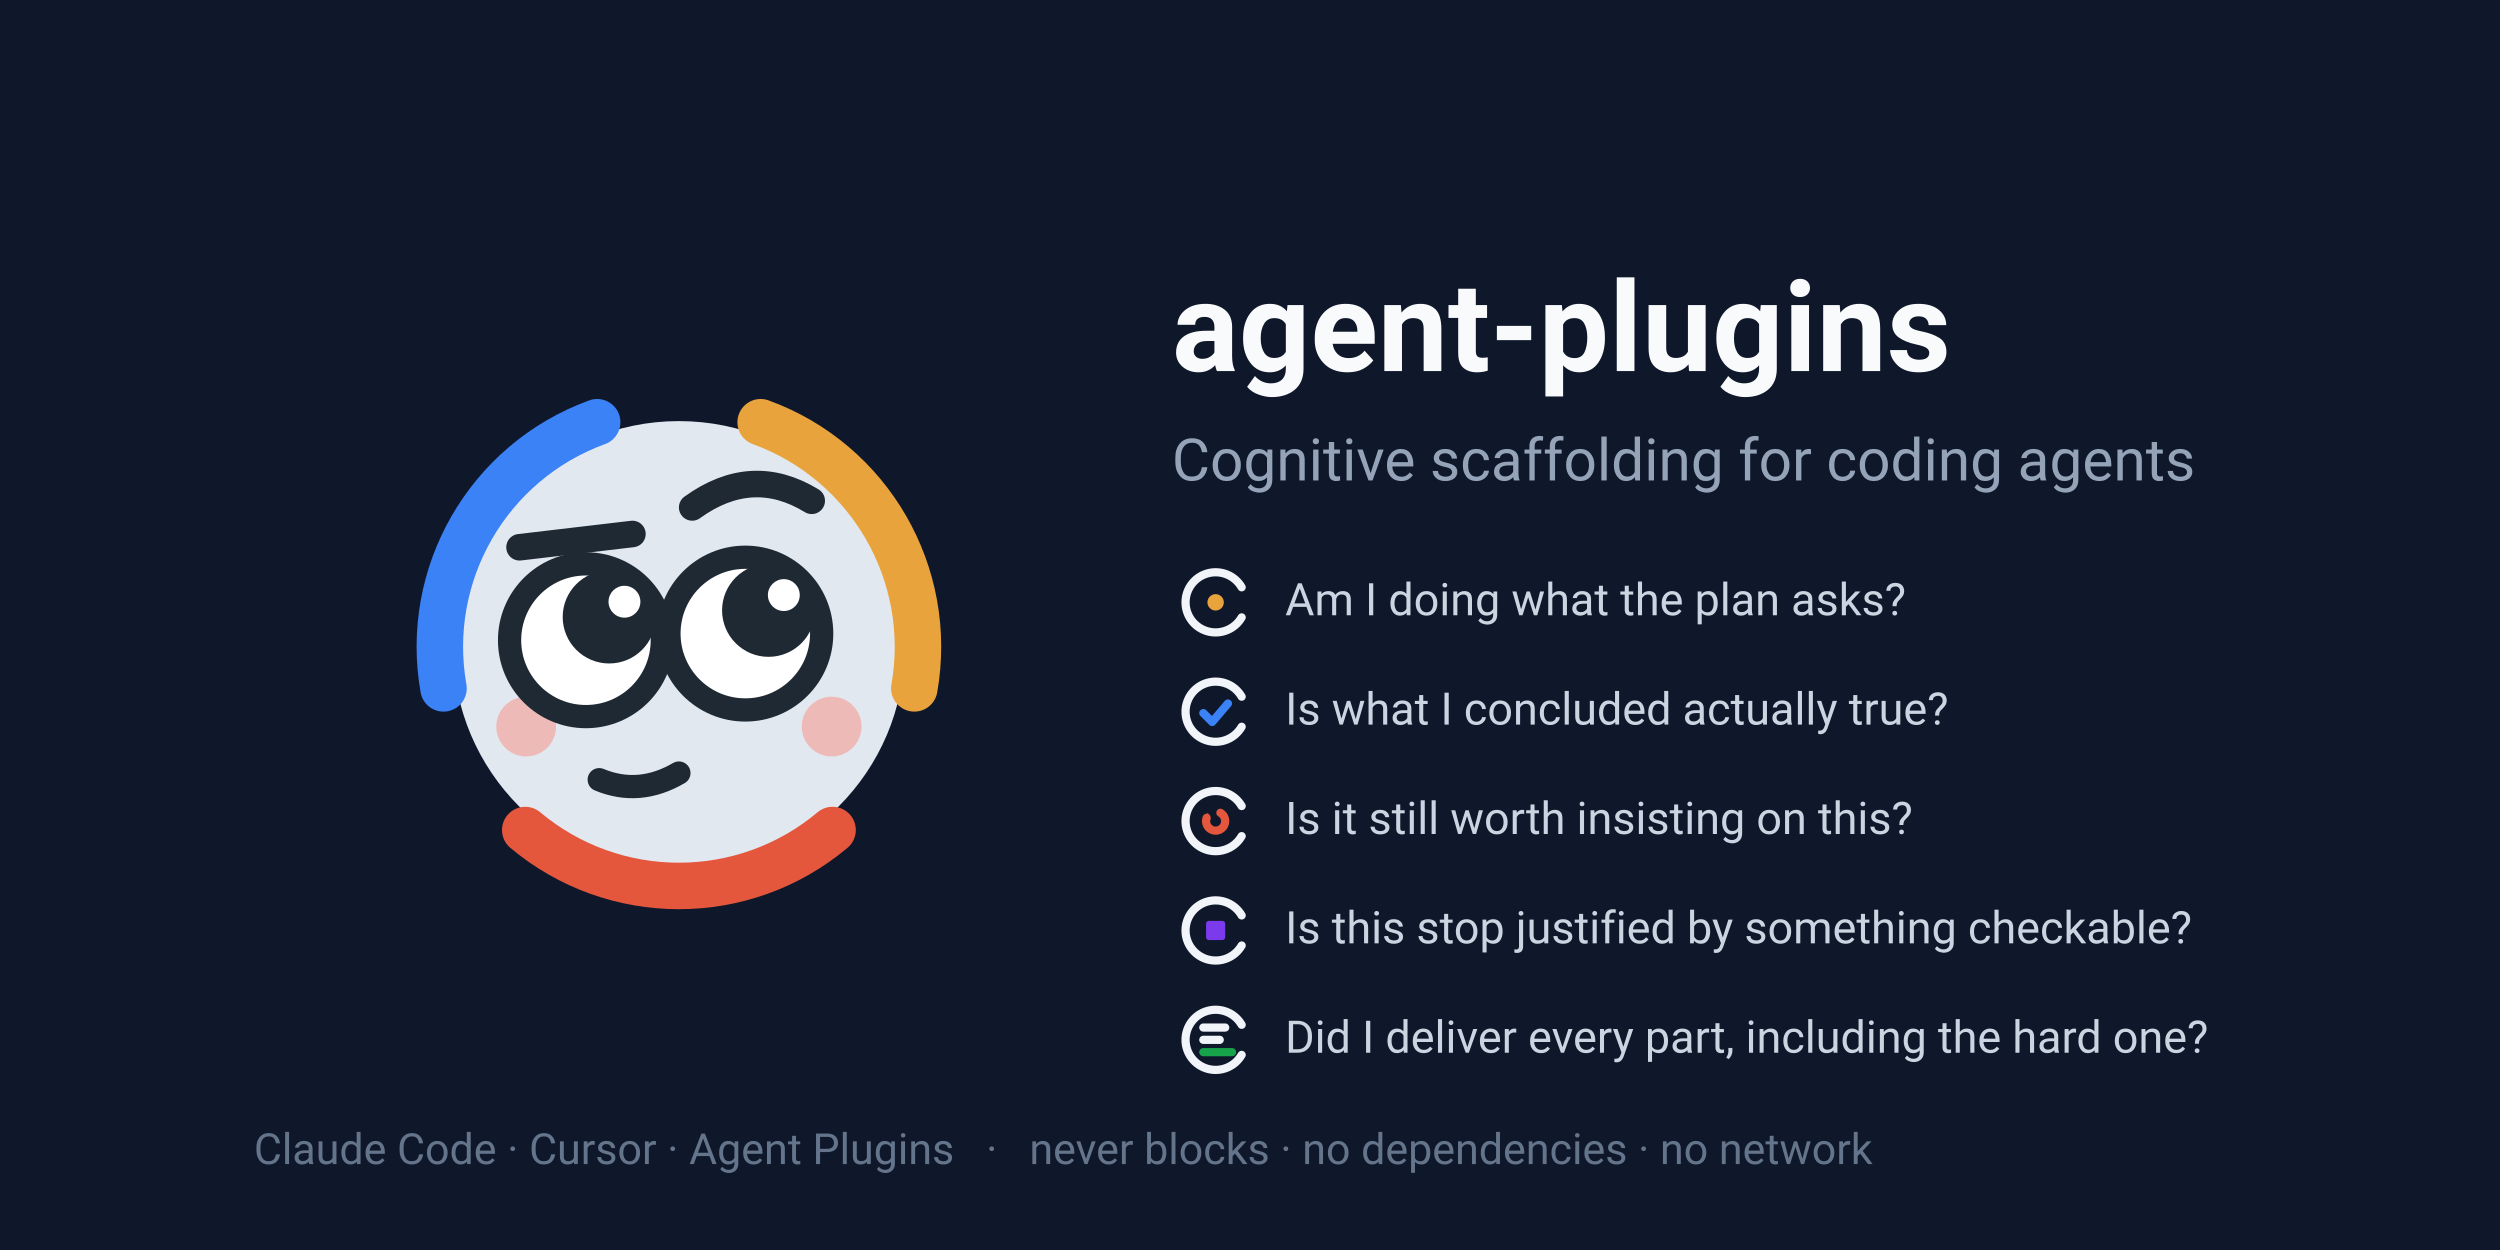
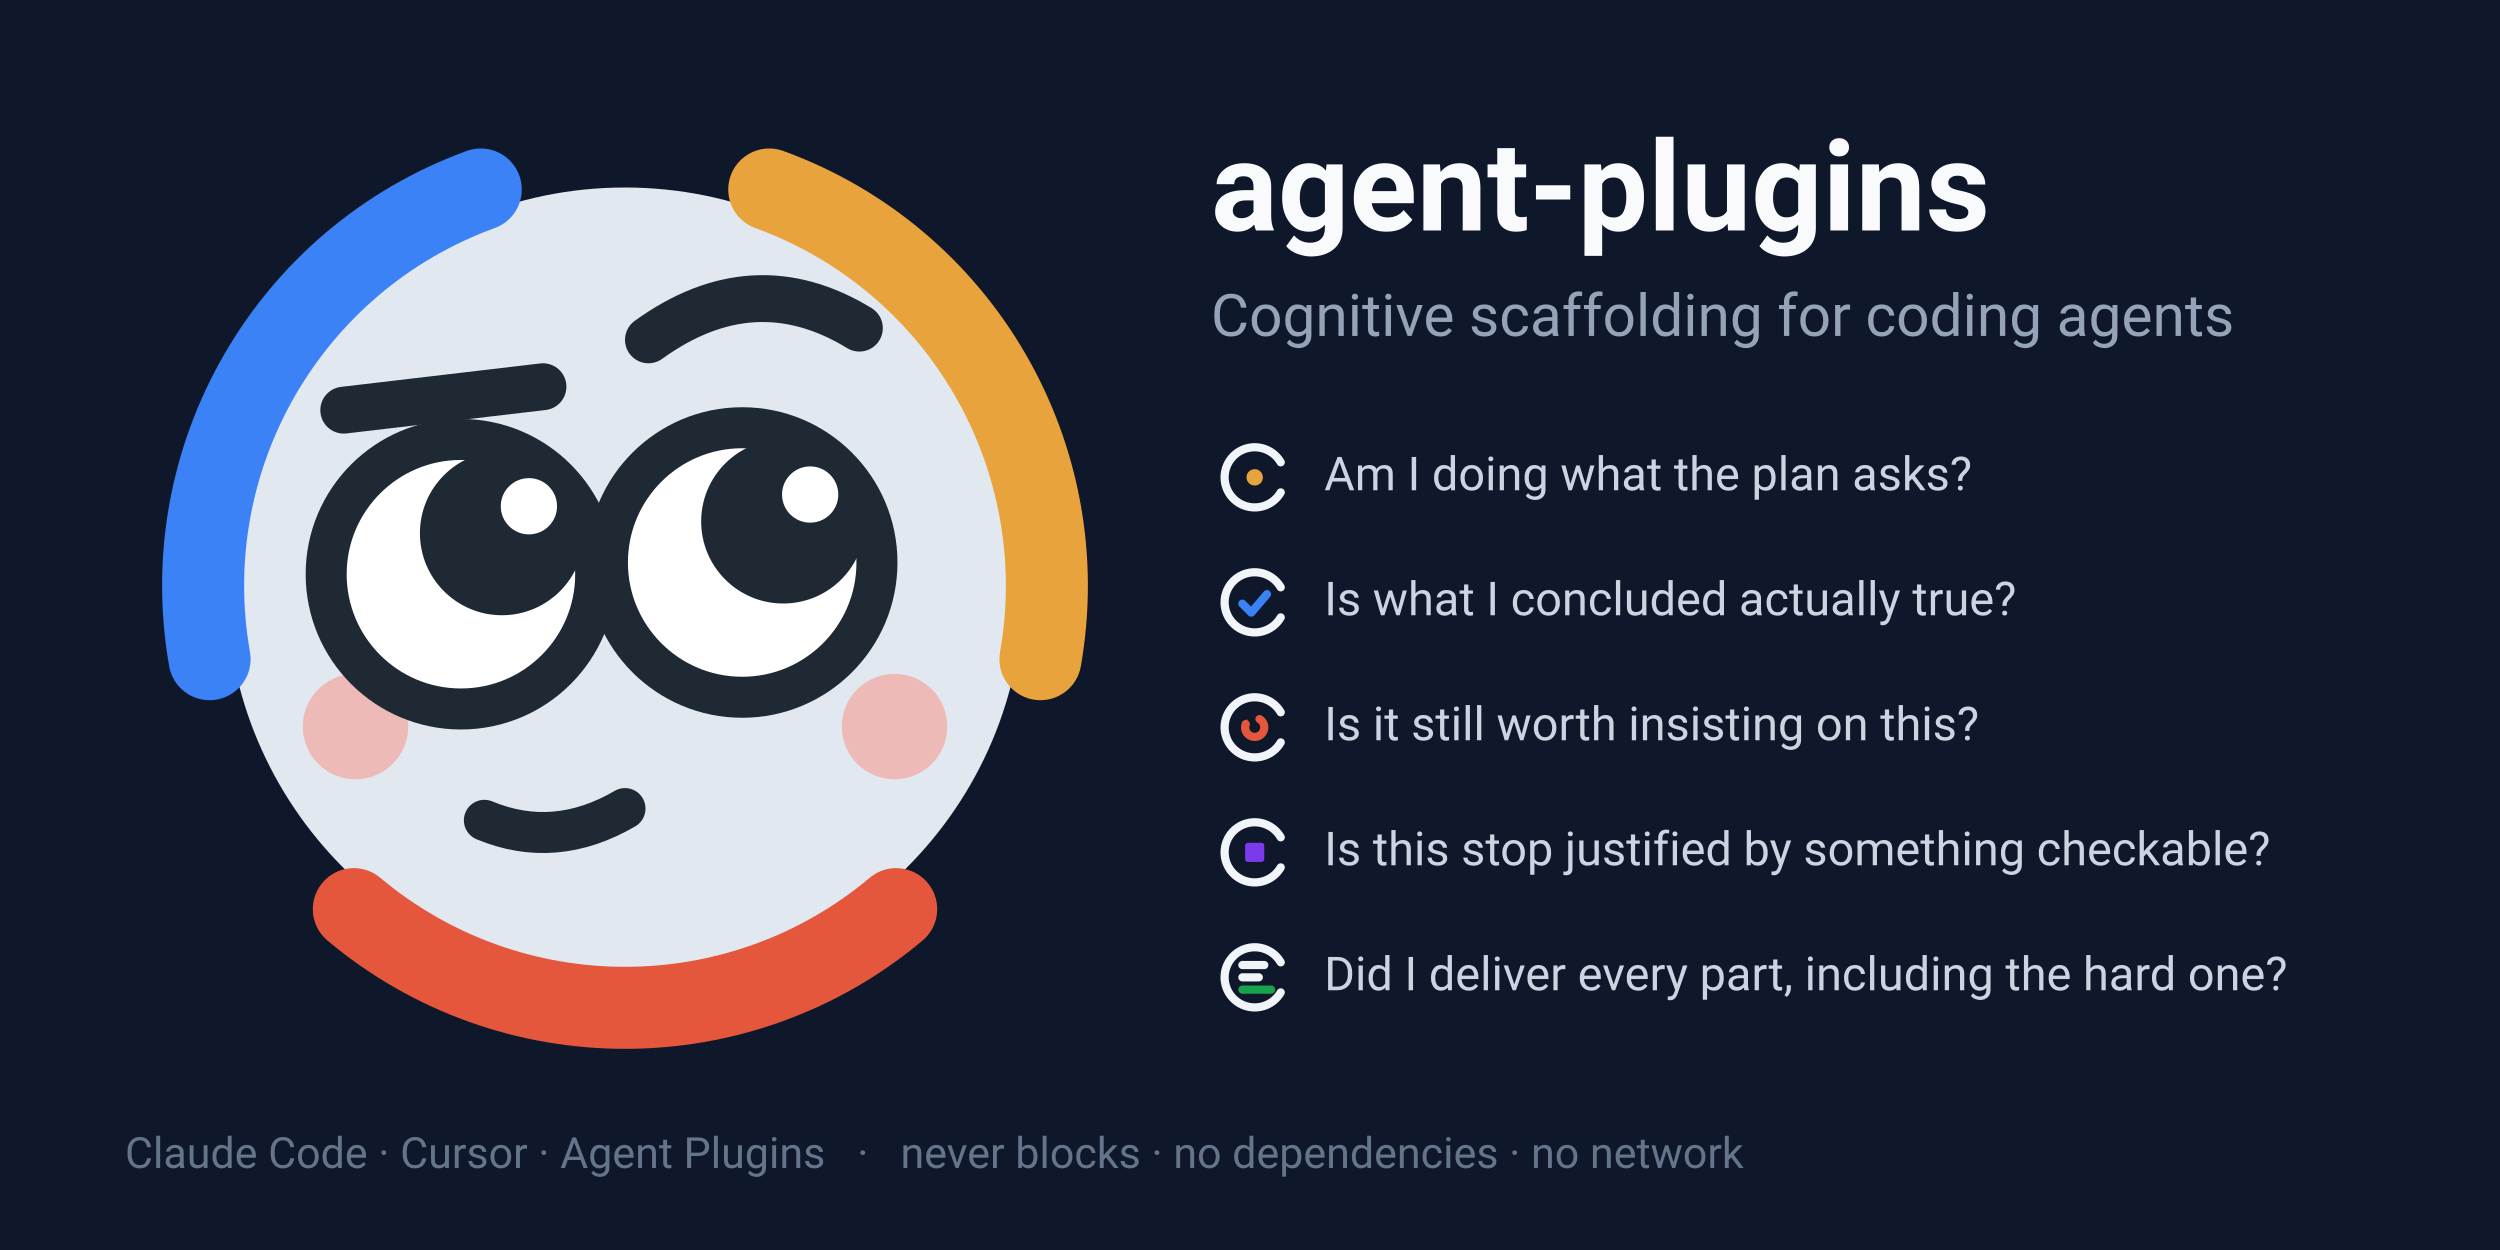
<svg xmlns="http://www.w3.org/2000/svg" viewBox="0 0 1280 640" width="1280" height="640" font-family="Segoe UI, system-ui, -apple-system, Roboto, Helvetica, Arial, sans-serif">
  <rect width="1280" height="640" fill="#0F172A" />
-   <g transform="translate(130,100) scale(3.4)" fill="none" stroke-linecap="round" stroke-linejoin="round">
+   <g transform="translate(-64,-108) scale(6)" fill="none" stroke-linecap="round" stroke-linejoin="round">
    <circle cx="64" cy="68" r="34" fill="#E2E8F0" />
    <g stroke-width="7">
      <path d="M76.31 34.17 A36 36 0 0 1 99.45 74.25" stroke="#E8A33D" />
      <path d="M87.14 95.58 A36 36 0 0 1 40.86 95.58" stroke="#E4573D" />
      <path d="M28.55 74.25 A36 36 0 0 1 51.69 34.17" stroke="#3B82F6" />
    </g>
    <circle cx="41" cy="80" r="4.5" fill="#F4A6A0" opacity=".7" />
    <circle cx="87" cy="80" r="4.5" fill="#F4A6A0" opacity=".7" />
    <path d="M40 53 L57 51" stroke="#1F2933" stroke-width="4" />
    <path d="M66 47 Q75 40.5 84 46" stroke="#1F2933" stroke-width="4" />
    <circle cx="50" cy="67" r="11.5" fill="#FFFFFF" stroke="#1F2933" stroke-width="3.5" />
    <circle cx="74" cy="66" r="11.5" fill="#FFFFFF" stroke="#1F2933" stroke-width="3.5" />
    <circle cx="53.5" cy="63.5" r="7" fill="#1F2933" />
    <circle cx="77.5" cy="62.5" r="7" fill="#1F2933" />
    <circle cx="55.8" cy="61.2" r="2.4" fill="#FFFFFF" />
    <circle cx="79.8" cy="60.2" r="2.4" fill="#FFFFFF" />
    <path d="M52 88 Q58 90.5 64 87" stroke="#1F2933" stroke-width="3.5" />
  </g>
-   <text x="600" y="190" fill="#F8FAFC" font-size="64" font-weight="700">agent-plugins</text>
-   <text x="600" y="246" fill="#94A3B8" font-size="30">Cognitive scaffolding for coding agents</text>
-   <g transform="translate(600,286)" font-size="23" fill="#CBD5E1">
+   <text x="620" y="118" fill="#F8FAFC" font-size="64" font-weight="700">agent-plugins</text>
+   <text x="620" y="172" fill="#94A3B8" font-size="30">Cognitive scaffolding for coding agents</text>
+   <g transform="translate(620,222)" font-size="24" fill="#CBD5E1">
    <g>
      <g transform="scale(.7)" fill="none" stroke-linecap="round" stroke-width="6">
        <path d="M51.05 43 A22 22 0 1 1 51.05 21" stroke="#F1F5F9" />
        <circle cx="32" cy="32" r="6" fill="#E8A33D" stroke="none" />
      </g>
      <text x="58" y="29">Am I doing what the plan asks?</text>
    </g>
-     <g transform="translate(0,56)">
+     <g transform="translate(0,64)">
      <g transform="scale(.7)" fill="none" stroke-linecap="round" stroke-linejoin="round" stroke-width="6">
        <path d="M51.05 43 A22 22 0 1 1 51.05 21" stroke="#F1F5F9" />
        <path d="M23 33 L29.5 39.5 L41 26" stroke="#3B82F6" />
      </g>
      <text x="58" y="29">Is what I concluded actually true?</text>
    </g>
-     <g transform="translate(0,112)">
+     <g transform="translate(0,128)">
      <g transform="scale(.7)" fill="none" stroke-linecap="round" stroke-linejoin="round" stroke-width="6">
        <path d="M51.05 43 A22 22 0 1 1 51.05 21" stroke="#F1F5F9" />
        <path d="M35.5 25.94 A7 7 0 1 1 25.42 29.61" stroke="#E4573D" />
        <polygon points="26.4,26.0 28.3,31.1 22.9,29.2" fill="#E4573D" stroke="none" />
      </g>
      <text x="58" y="29">Is it still worth insisting on this?</text>
    </g>
-     <g transform="translate(0,168)">
+     <g transform="translate(0,192)">
      <g transform="scale(.7)" fill="none" stroke-linecap="round" stroke-width="6">
        <path d="M51.05 43 A22 22 0 1 1 51.05 21" stroke="#F1F5F9" />
        <rect x="25" y="25" width="14" height="14" rx="2" fill="#7C3AED" stroke="none" />
      </g>
      <text x="58" y="29">Is this stop justified by something checkable?</text>
    </g>
-     <g transform="translate(0,224)">
+     <g transform="translate(0,256)">
      <g transform="scale(.7)" fill="none" stroke-linecap="round" stroke-width="6">
        <path d="M51.05 43 A22 22 0 1 1 51.05 21" stroke="#F1F5F9" />
        <path d="M23 23 H39" stroke="#F1F5F9" />
        <path d="M23 32 H35" stroke="#F1F5F9" />
        <path d="M23 41 H44" stroke="#16A34A" />
      </g>
      <text x="58" y="29">Did I deliver every part, including the hard one?</text>
    </g>
  </g>
-   <text x="130" y="596" fill="#64748B" font-size="22">Claude Code · Cursor · Agent Plugins   ·   never blocks · no dependencies · no network</text>
+   <text x="64" y="598" fill="#64748B" font-size="22">Claude Code · Cursor · Agent Plugins   ·   never blocks · no dependencies · no network</text>
</svg>
